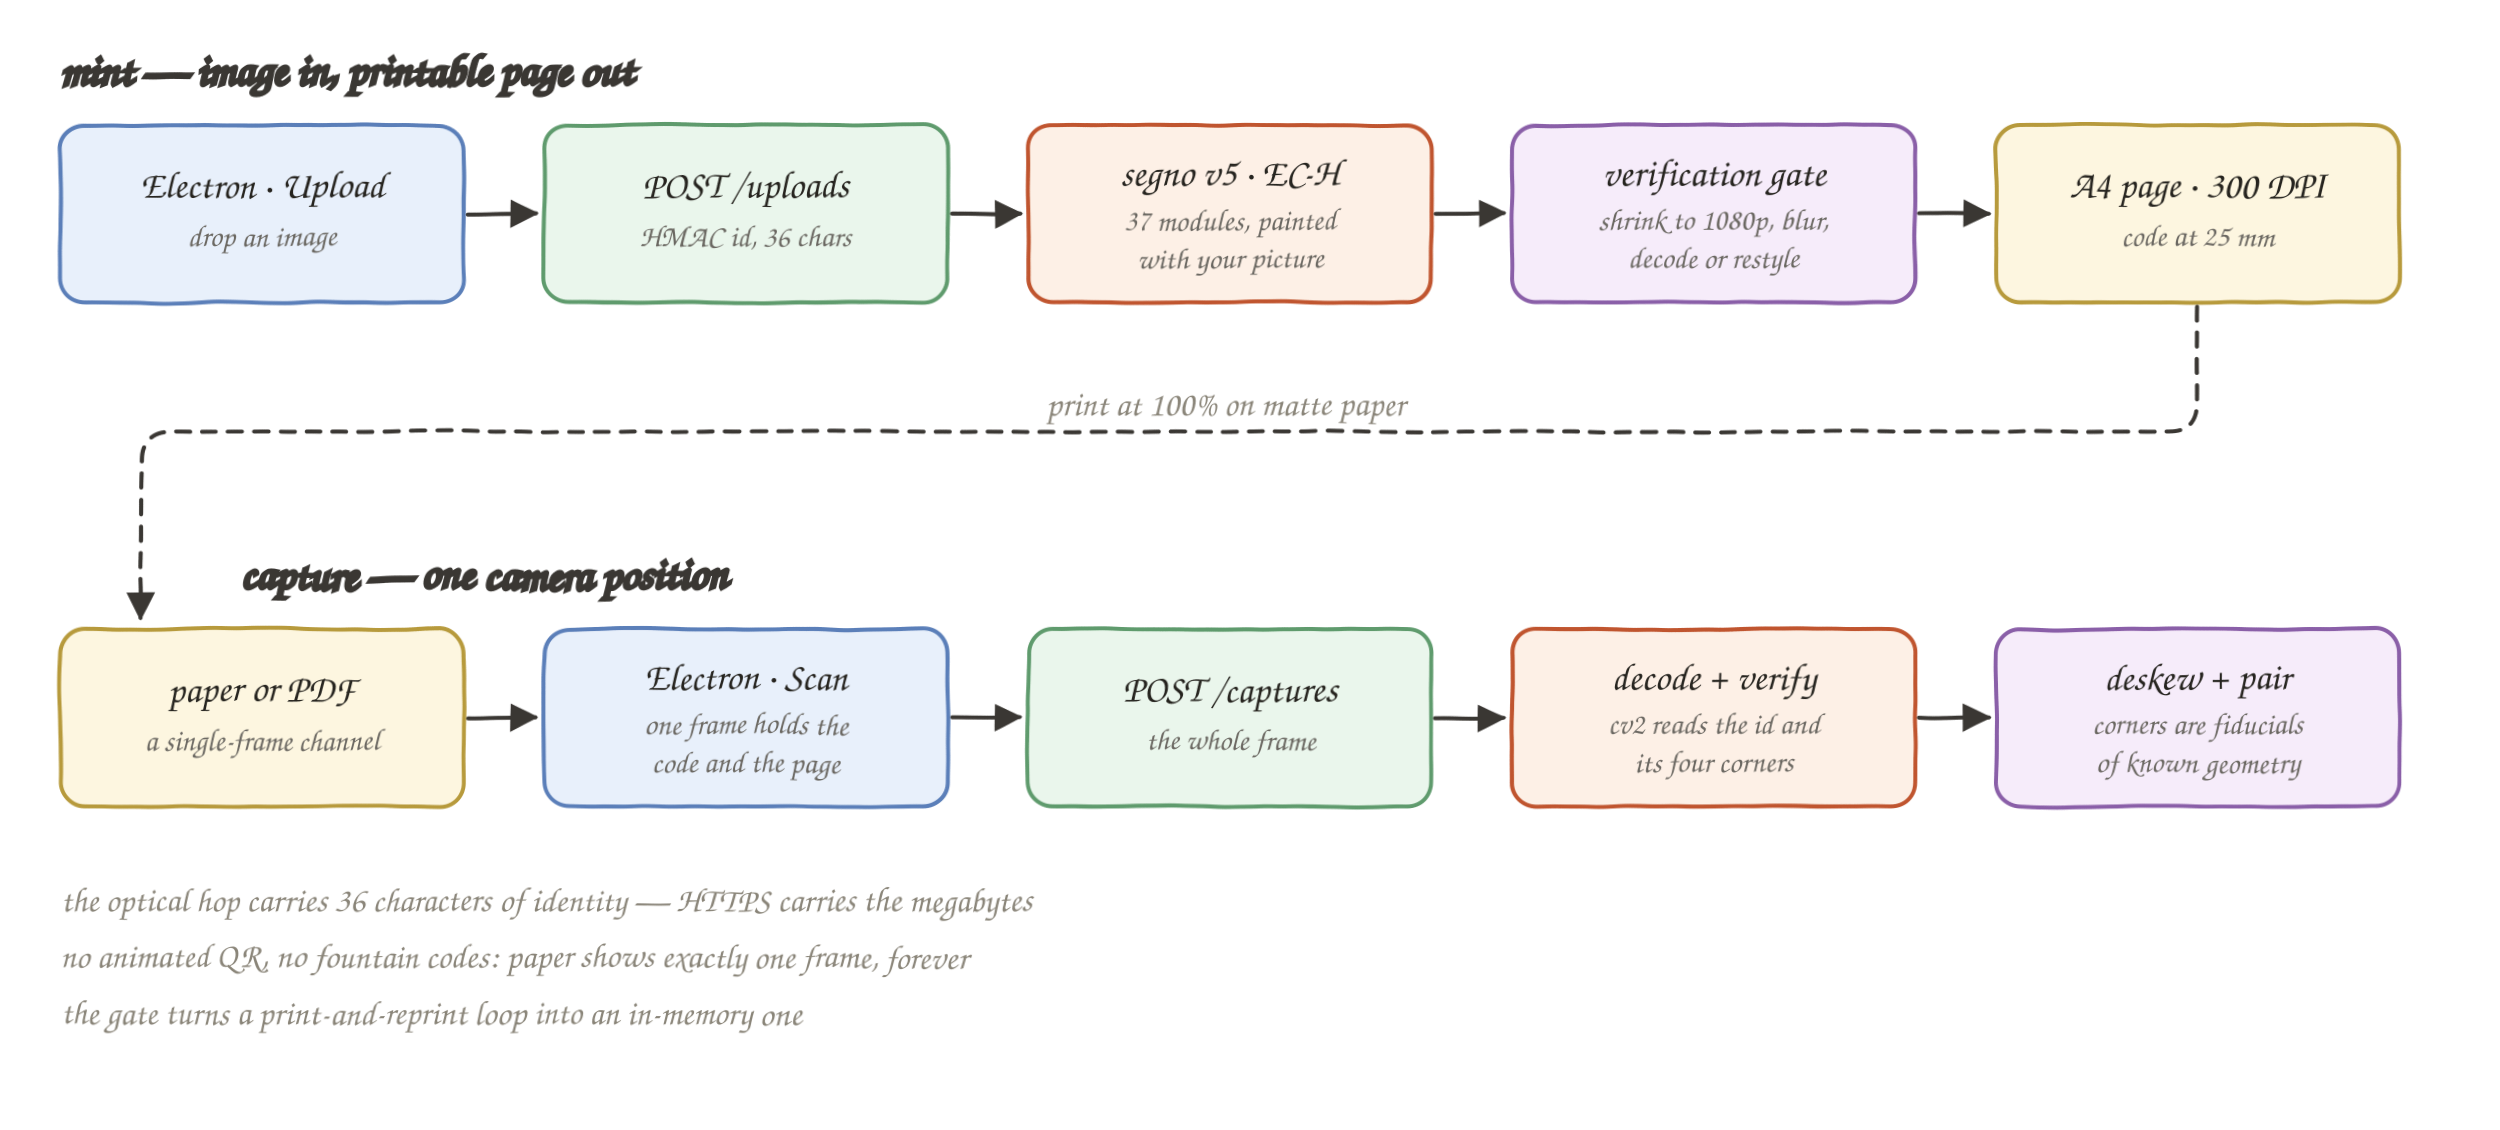
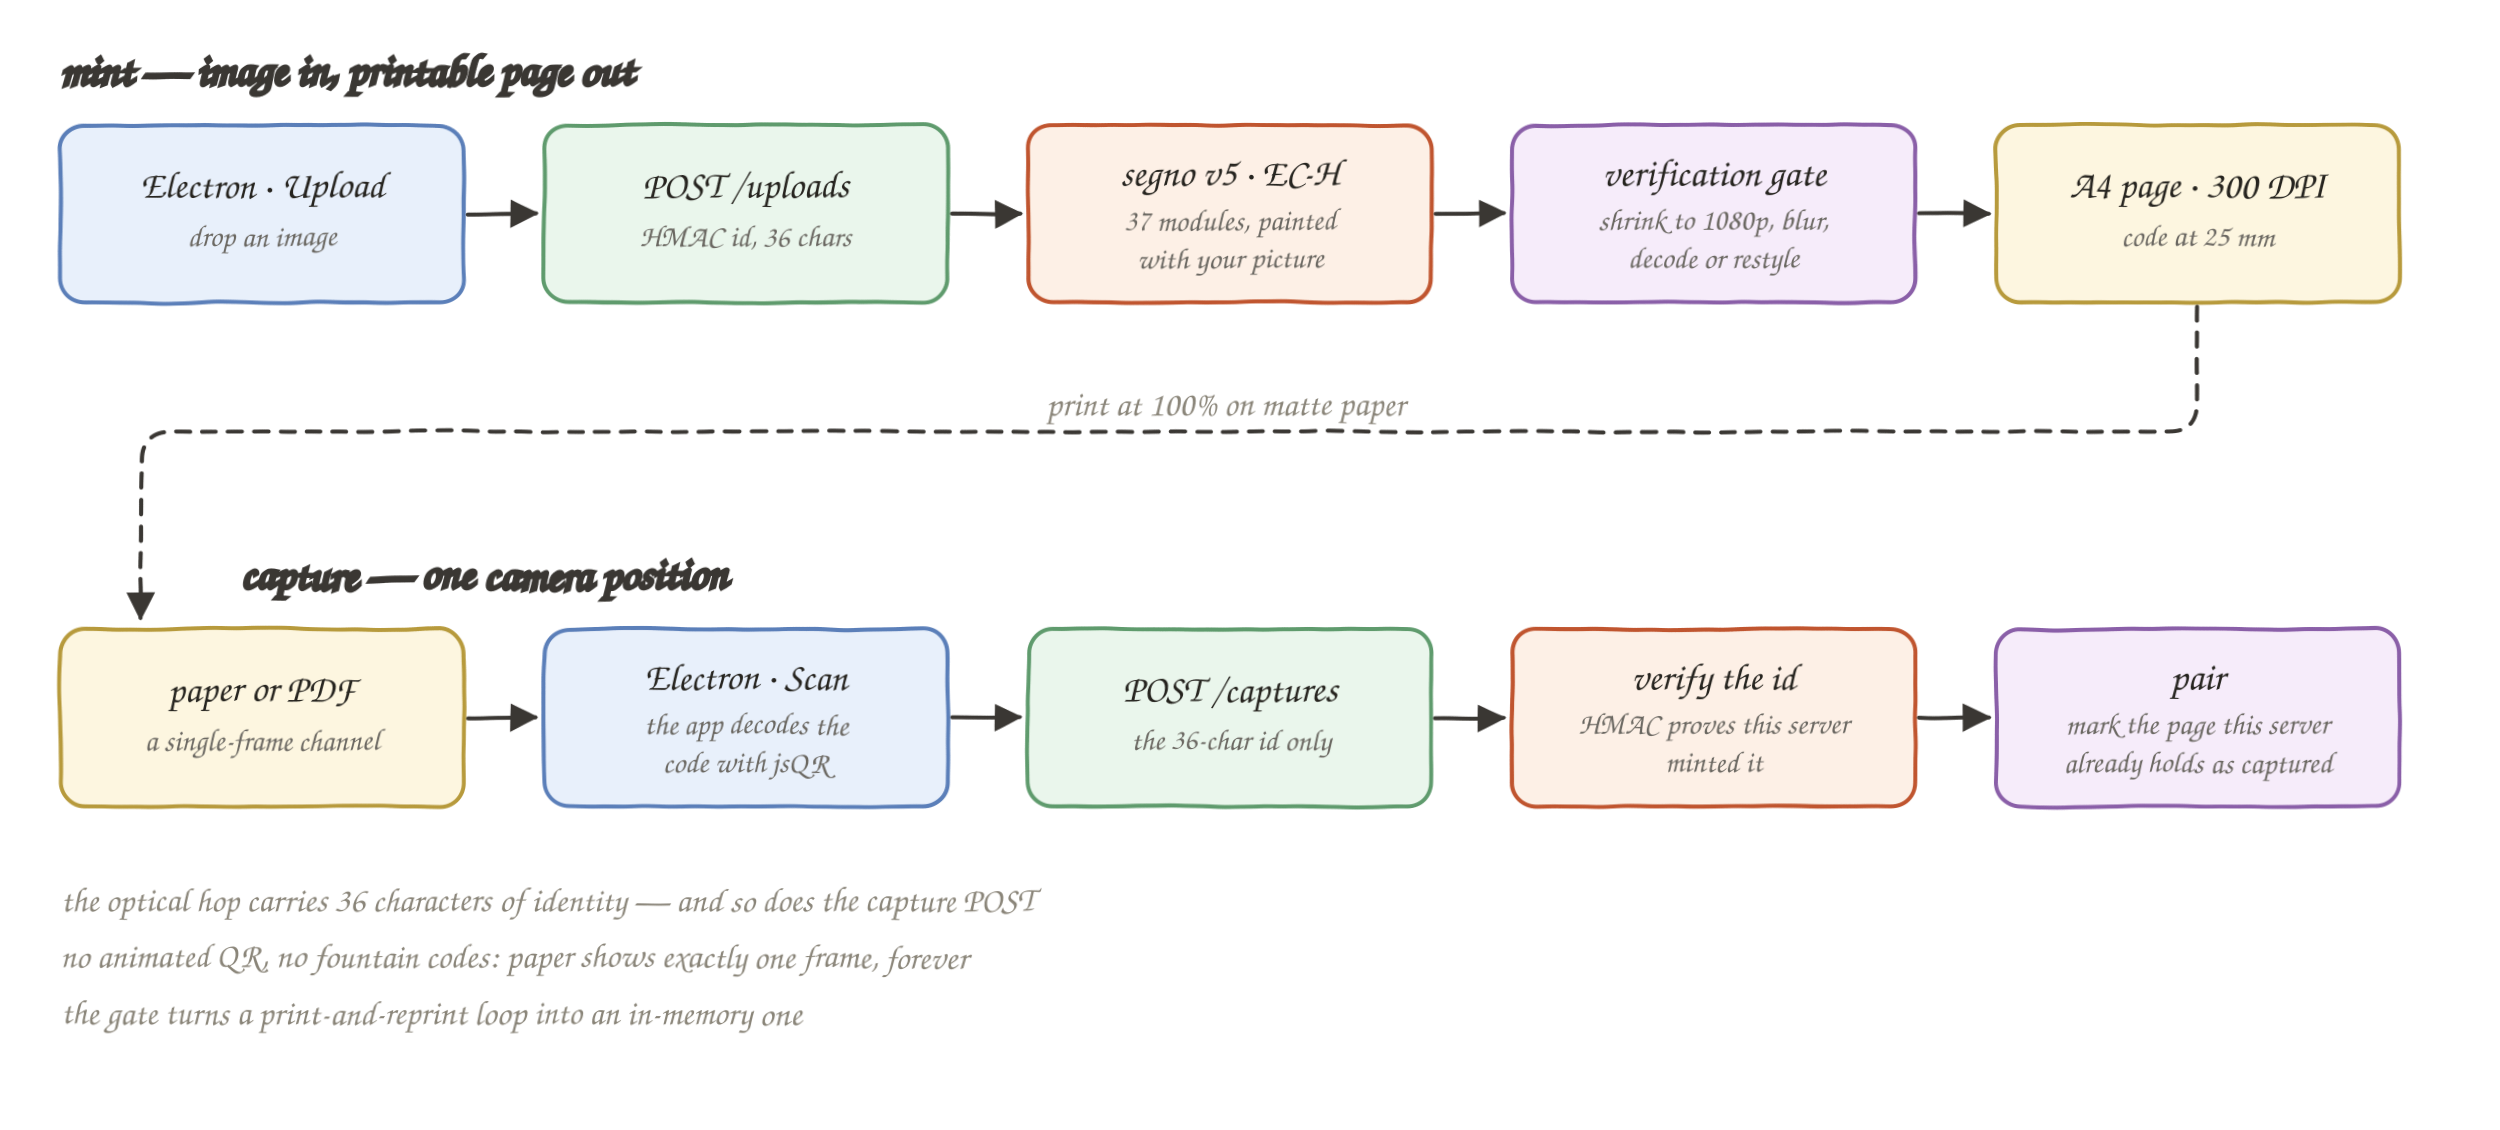
<svg xmlns="http://www.w3.org/2000/svg" viewBox="0 0 1240 560" width="1240" height="560" role="img" aria-label="QR page capture architecture">
  <defs>
    <filter id="wobble" x="-4%" y="-12%" width="108%" height="124%">
      <feTurbulence type="fractalNoise" baseFrequency="0.02" numOctaves="3" seed="9" result="noise" />
      <feDisplacementMap in="SourceGraphic" in2="noise" scale="2.2" xChannelSelector="R" yChannelSelector="G" />
    </filter>
    <marker id="tip" viewBox="0 0 10 10" refX="9" refY="5" markerWidth="7" markerHeight="7" orient="auto-start-reverse">
      <path d="M0 0 L10 5 L0 10 z" fill="#3a3733" />
    </marker>
  </defs>
  <style>
    .lbl { font-family: Caveat, "Comic Sans MS", "Segoe Print", cursive; font-size: 19px; fill: #26241f; }
    .sub { font-family: Caveat, "Comic Sans MS", "Segoe Print", cursive; font-size: 15px; fill: #6b6862; }
    .note { font-family: Caveat, "Comic Sans MS", "Segoe Print", cursive; font-size: 17px; fill: #8a8579; }
    .head { font-family: Caveat, "Comic Sans MS", "Segoe Print", cursive; font-size: 22px; fill: #c0552f; }
  </style>
  <g filter="url(#wobble)" fill="none" stroke="#3a3733" stroke-width="2" stroke-linecap="round">
    <text class="head" x="30" y="42">mint — image in, printable page out</text>
    <rect x="30" y="62" width="200" height="88" rx="12" fill="#e8f0fb" stroke="#5b7fb9" />
    <text class="lbl" x="130" y="98" text-anchor="middle" stroke="none">Electron · Upload</text>
    <text class="sub" x="130" y="122" text-anchor="middle" stroke="none">drop an image</text>
    <rect x="270" y="62" width="200" height="88" rx="12" fill="#eaf6ec" stroke="#5f9b6d" />
    <text class="lbl" x="370" y="98" text-anchor="middle" stroke="none">POST /uploads</text>
    <text class="sub" x="370" y="122" text-anchor="middle" stroke="none">HMAC id, 36 chars</text>
    <rect x="510" y="62" width="200" height="88" rx="12" fill="#fdf0e6" stroke="#c0552f" />
    <text class="lbl" x="610" y="92" text-anchor="middle" stroke="none">segno v5 · EC-H</text>
    <text class="sub" x="610" y="114" text-anchor="middle" stroke="none">37 modules, painted</text>
    <text class="sub" x="610" y="133" text-anchor="middle" stroke="none">with your picture</text>
    <rect x="750" y="62" width="200" height="88" rx="12" fill="#f6ecfa" stroke="#8a5fa8" />
    <text class="lbl" x="850" y="92" text-anchor="middle" stroke="none">verification gate</text>
    <text class="sub" x="850" y="114" text-anchor="middle" stroke="none">shrink to 1080p, blur,</text>
    <text class="sub" x="850" y="133" text-anchor="middle" stroke="none">decode or restyle</text>
    <rect x="990" y="62" width="200" height="88" rx="12" fill="#fdf6e0" stroke="#b79a3c" />
    <text class="lbl" x="1090" y="98" text-anchor="middle" stroke="none">A4 page · 300 DPI</text>
    <text class="sub" x="1090" y="122" text-anchor="middle" stroke="none">code at 25 mm</text>
    <path d="M232 106 L266 106" marker-end="url(#tip)" />
    <path d="M472 106 L506 106" marker-end="url(#tip)" />
    <path d="M712 106 L746 106" marker-end="url(#tip)" />
    <path d="M952 106 L986 106" marker-end="url(#tip)" />
    <path d="M1090 152 L1090 200 Q1090 214 1076 214 L84 214 Q70 214 70 228 L70 306" marker-end="url(#tip)" stroke-dasharray="7 6" />
    <text class="note" x="608" y="206" text-anchor="middle" stroke="none">print at 100% on matte paper</text>
    <text class="head" x="120" y="292">capture — one camera position</text>
    <rect x="30" y="312" width="200" height="88" rx="12" fill="#fdf6e0" stroke="#b79a3c" />
    <text class="lbl" x="130" y="348" text-anchor="middle" stroke="none">paper or PDF</text>
    <text class="sub" x="130" y="372" text-anchor="middle" stroke="none">a single-frame channel</text>
    <rect x="270" y="312" width="200" height="88" rx="12" fill="#e8f0fb" stroke="#5b7fb9" />
    <text class="lbl" x="370" y="342" text-anchor="middle" stroke="none">Electron · Scan</text>
-     <text class="sub" x="370" y="364" text-anchor="middle" stroke="none">one frame holds the</text>
-     <text class="sub" x="370" y="383" text-anchor="middle" stroke="none">code and the page</text>
+     <text class="sub" x="370" y="364" text-anchor="middle" stroke="none">the app decodes the</text>
+     <text class="sub" x="370" y="383" text-anchor="middle" stroke="none">code with jsQR</text>
    <rect x="510" y="312" width="200" height="88" rx="12" fill="#eaf6ec" stroke="#5f9b6d" />
    <text class="lbl" x="610" y="348" text-anchor="middle" stroke="none">POST /captures</text>
-     <text class="sub" x="610" y="372" text-anchor="middle" stroke="none">the whole frame</text>
+     <text class="sub" x="610" y="372" text-anchor="middle" stroke="none">the 36-char id only</text>
    <rect x="750" y="312" width="200" height="88" rx="12" fill="#fdf0e6" stroke="#c0552f" />
-     <text class="lbl" x="850" y="342" text-anchor="middle" stroke="none">decode + verify</text>
-     <text class="sub" x="850" y="364" text-anchor="middle" stroke="none">cv2 reads the id and</text>
-     <text class="sub" x="850" y="383" text-anchor="middle" stroke="none">its four corners</text>
+     <text class="lbl" x="850" y="342" text-anchor="middle" stroke="none">verify the id</text>
+     <text class="sub" x="850" y="364" text-anchor="middle" stroke="none">HMAC proves this server</text>
+     <text class="sub" x="850" y="383" text-anchor="middle" stroke="none">minted it</text>
    <rect x="990" y="312" width="200" height="88" rx="12" fill="#f6ecfa" stroke="#8a5fa8" />
-     <text class="lbl" x="1090" y="342" text-anchor="middle" stroke="none">deskew + pair</text>
-     <text class="sub" x="1090" y="364" text-anchor="middle" stroke="none">corners are fiducials</text>
-     <text class="sub" x="1090" y="383" text-anchor="middle" stroke="none">of known geometry</text>
+     <text class="lbl" x="1090" y="342" text-anchor="middle" stroke="none">pair</text>
+     <text class="sub" x="1090" y="364" text-anchor="middle" stroke="none">mark the page this server</text>
+     <text class="sub" x="1090" y="383" text-anchor="middle" stroke="none">already holds as captured</text>
    <path d="M232 356 L266 356" marker-end="url(#tip)" />
    <path d="M472 356 L506 356" marker-end="url(#tip)" />
    <path d="M712 356 L746 356" marker-end="url(#tip)" />
    <path d="M952 356 L986 356" marker-end="url(#tip)" />
-     <text class="note" x="30" y="452" stroke="none">the optical hop carries 36 characters of identity — HTTPS carries the megabytes</text>
+     <text class="note" x="30" y="452" stroke="none">the optical hop carries 36 characters of identity — and so does the capture POST</text>
    <text class="note" x="30" y="480" stroke="none">no animated QR, no fountain codes: paper shows exactly one frame, forever</text>
    <text class="note" x="30" y="508" stroke="none">the gate turns a print-and-reprint loop into an in-memory one</text>
  </g>
</svg>
